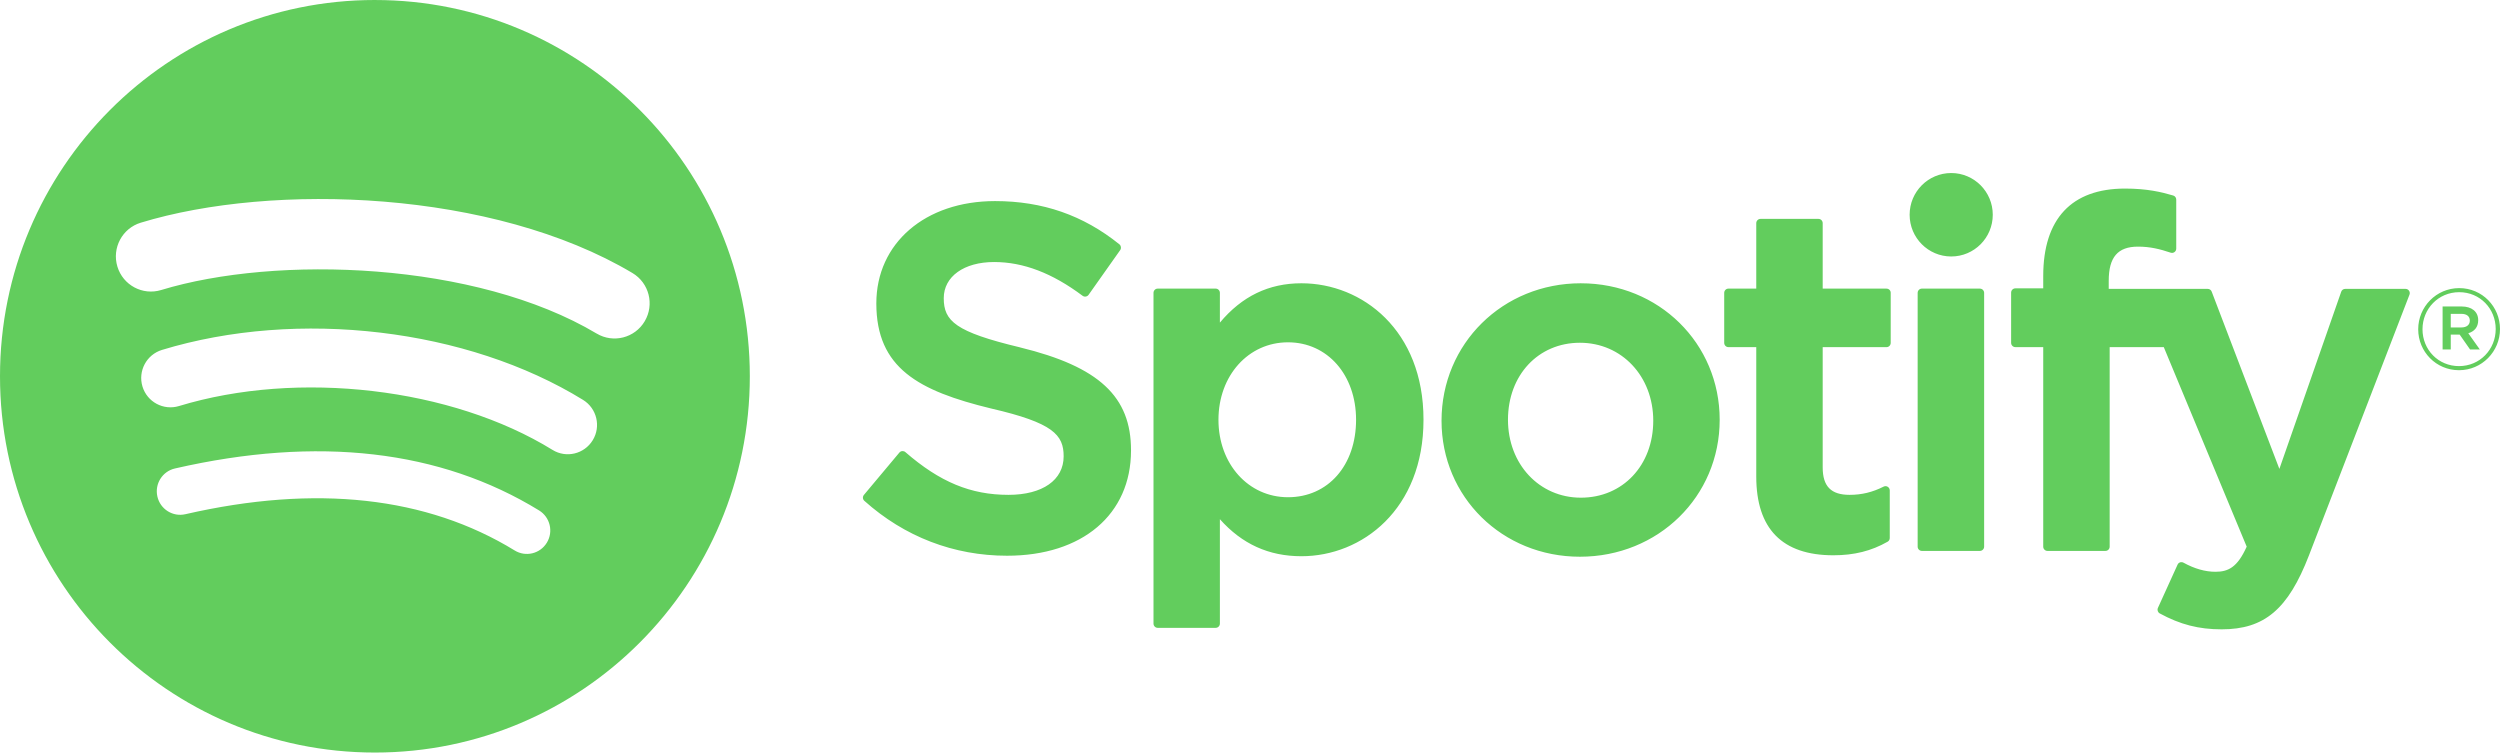
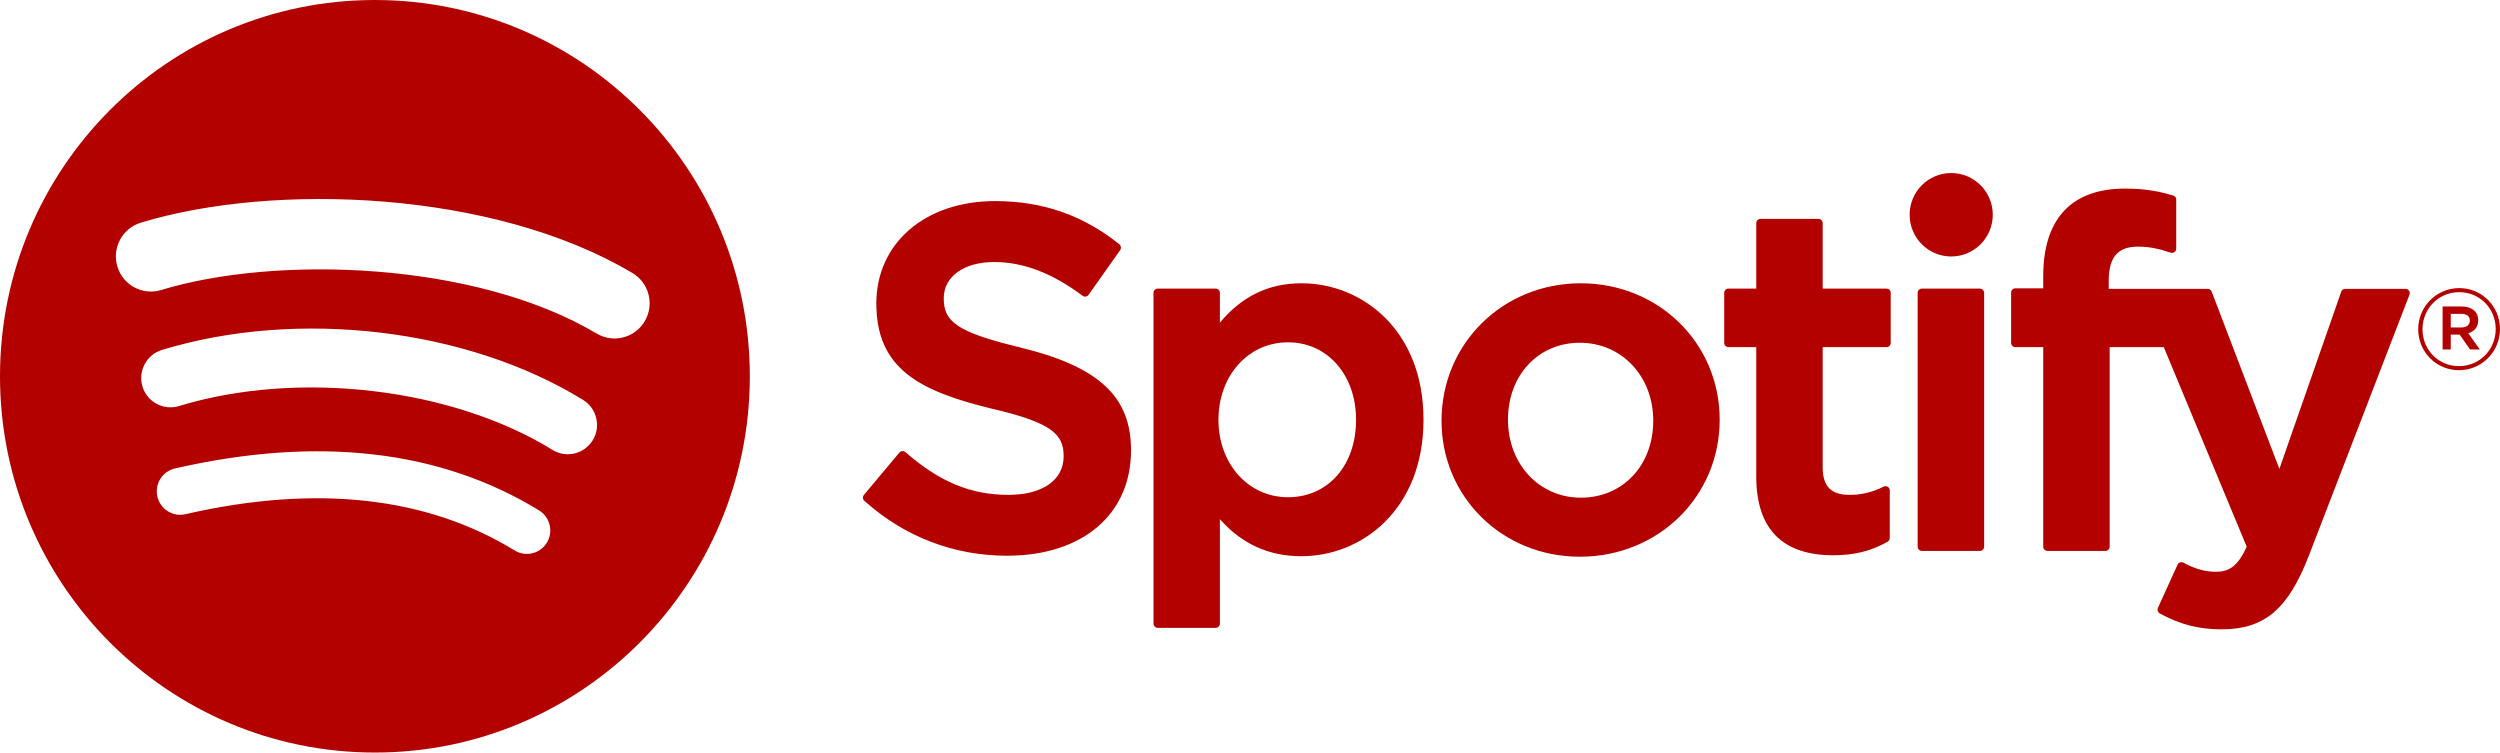
<svg xmlns="http://www.w3.org/2000/svg" width="196" height="59" viewBox="0 0 196 59" fill="none">
-   <path d="M29.393 0C13.16 0 0 13.208 0 29.5C0 45.793 13.16 59 29.393 59C45.627 59 58.786 45.793 58.786 29.5C58.786 13.209 45.627 0.001 29.392 0.001L29.393 0ZM42.872 42.548C42.345 43.414 41.215 43.689 40.352 43.157C33.451 38.926 24.763 37.968 14.532 40.314C13.546 40.54 12.563 39.92 12.339 38.93C12.113 37.94 12.728 36.954 13.716 36.728C24.913 34.161 34.517 35.266 42.265 40.018C43.128 40.55 43.402 41.681 42.872 42.548ZM46.469 34.515C45.806 35.597 44.395 35.939 43.318 35.273C35.417 30.399 23.374 28.988 14.029 31.835C12.817 32.202 11.537 31.517 11.169 30.302C10.804 29.086 11.487 27.804 12.697 27.434C23.371 24.183 36.642 25.758 45.715 31.354C46.792 32.019 47.133 33.435 46.469 34.515ZM46.778 26.151C37.305 20.503 21.676 19.984 12.631 22.739C11.179 23.181 9.643 22.358 9.203 20.901C8.763 19.442 9.582 17.902 11.035 17.459C21.418 14.295 38.678 14.906 49.584 21.405C50.893 22.183 51.322 23.877 50.546 25.186C49.774 26.497 48.082 26.929 46.78 26.151H46.778ZM79.968 27.233C74.892 26.018 73.99 25.166 73.99 23.375C73.99 21.682 75.577 20.543 77.939 20.543C80.227 20.543 82.495 21.408 84.874 23.189C84.945 23.242 85.036 23.264 85.124 23.25C85.215 23.236 85.292 23.187 85.345 23.114L87.823 19.608C87.924 19.463 87.896 19.265 87.76 19.154C84.927 16.874 81.74 15.765 78.013 15.765C72.534 15.765 68.704 19.066 68.704 23.788C68.704 28.852 72.007 30.645 77.714 32.029C82.568 33.152 83.39 34.092 83.39 35.773C83.39 37.637 81.733 38.796 79.066 38.796C76.103 38.796 73.685 37.792 70.982 35.446C70.916 35.386 70.824 35.361 70.74 35.365C70.649 35.372 70.568 35.414 70.512 35.481L67.732 38.8C67.616 38.94 67.63 39.145 67.764 39.264C70.909 42.083 74.776 43.569 78.953 43.569C84.857 43.569 88.672 40.332 88.672 35.319C88.683 31.089 86.159 28.747 79.978 27.238L79.968 27.233ZM102.031 22.209C99.472 22.209 97.373 23.221 95.639 25.294V22.961C95.639 22.777 95.492 22.627 95.309 22.627H90.764C90.581 22.627 90.434 22.777 90.434 22.961V48.889C90.434 49.072 90.581 49.223 90.764 49.223H95.309C95.492 49.223 95.639 49.072 95.639 48.889V40.705C97.373 42.653 99.472 43.608 102.031 43.608C106.786 43.608 111.602 39.934 111.602 32.91C111.609 25.884 106.793 22.209 102.034 22.209L102.031 22.209ZM106.316 32.91C106.316 36.485 104.122 38.983 100.978 38.983C97.871 38.983 95.527 36.372 95.527 32.91C95.527 29.447 97.871 26.837 100.978 26.837C104.07 26.837 106.316 29.391 106.316 32.91ZM123.939 22.209C117.814 22.209 113.016 26.943 113.016 32.986C113.016 38.965 117.783 43.647 123.865 43.647C130.011 43.647 134.823 38.93 134.823 32.91C134.823 26.91 130.043 22.21 123.939 22.21V22.209ZM123.939 39.018C120.682 39.018 118.225 36.39 118.225 32.908C118.225 29.41 120.598 26.872 123.865 26.872C127.144 26.872 129.615 29.499 129.615 32.984C129.615 36.482 127.228 39.018 123.939 39.018ZM147.901 22.627H142.899V17.495C142.899 17.311 142.752 17.161 142.569 17.161H138.024C137.842 17.161 137.691 17.311 137.691 17.495V22.627H135.508C135.325 22.627 135.178 22.777 135.178 22.961V26.881C135.178 27.065 135.325 27.215 135.508 27.215H137.691V37.359C137.691 41.456 139.723 43.534 143.735 43.534C145.363 43.534 146.715 43.196 147.989 42.47C148.094 42.414 148.157 42.301 148.157 42.181V38.447C148.157 38.334 148.097 38.225 147.999 38.165C147.901 38.102 147.778 38.099 147.676 38.151C146.802 38.592 145.956 38.796 145.009 38.796C143.552 38.796 142.899 38.13 142.899 36.644V27.217H147.901C148.083 27.217 148.231 27.067 148.231 26.882V22.963C148.238 22.779 148.09 22.629 147.904 22.629L147.901 22.627ZM165.324 22.647V22.017C165.324 20.162 166.033 19.336 167.619 19.336C168.567 19.336 169.329 19.524 170.181 19.81C170.287 19.843 170.396 19.826 170.48 19.763C170.568 19.7 170.617 19.599 170.617 19.492V15.649C170.617 15.502 170.525 15.372 170.382 15.329C169.483 15.06 168.332 14.784 166.605 14.784C162.411 14.784 160.189 17.156 160.189 21.642V22.607H158.006C157.823 22.607 157.672 22.757 157.672 22.941V26.881C157.672 27.065 157.823 27.215 158.006 27.215H160.189V42.858C160.189 43.044 160.34 43.192 160.522 43.192H165.064C165.25 43.192 165.398 43.044 165.398 42.858V27.216H169.641L176.141 42.858C175.404 44.499 174.678 44.827 173.688 44.827C172.888 44.827 172.042 44.587 171.182 44.112C171.101 44.069 171.003 44.062 170.919 44.087C170.831 44.119 170.757 44.182 170.722 44.267L169.181 47.659C169.107 47.821 169.171 48.008 169.325 48.093C170.933 48.966 172.382 49.34 174.176 49.34C177.531 49.34 179.388 47.768 181.02 43.548L188.903 23.103C188.945 23 188.931 22.884 188.868 22.793C188.808 22.702 188.707 22.648 188.598 22.648H183.866C183.723 22.648 183.596 22.738 183.551 22.872L178.703 36.763L173.396 22.863C173.347 22.733 173.225 22.648 173.088 22.648H165.324V22.647ZM155.222 22.627H150.677C150.495 22.627 150.344 22.777 150.344 22.961V42.858C150.344 43.044 150.495 43.192 150.677 43.192H155.222C155.405 43.192 155.556 43.044 155.556 42.858V22.962C155.556 22.778 155.408 22.628 155.222 22.628V22.627ZM152.976 13.566C151.176 13.566 149.715 15.029 149.715 16.836C149.715 18.644 151.176 20.108 152.976 20.108C154.777 20.108 156.233 18.644 156.233 16.836C156.233 15.029 154.773 13.566 152.976 13.566ZM192.785 29.024C190.988 29.024 189.587 27.575 189.587 25.814C189.587 24.054 191.005 22.588 192.803 22.588C194.6 22.588 196 24.037 196 25.796C196 27.556 194.582 29.024 192.785 29.024ZM192.803 22.907C191.163 22.907 189.924 24.214 189.924 25.814C189.924 27.414 191.156 28.703 192.785 28.703C194.424 28.703 195.663 27.397 195.663 25.796C195.663 24.196 194.431 22.907 192.803 22.907ZM193.512 26.126L194.417 27.397H193.652L192.838 26.231H192.139V27.397H191.5V24.028H192.996C193.778 24.028 194.291 24.428 194.291 25.103C194.294 25.655 193.975 25.993 193.515 26.126H193.512ZM192.971 24.606H192.139V25.672H192.971C193.385 25.672 193.634 25.468 193.634 25.138C193.634 24.792 193.385 24.606 192.971 24.606Z" fill="#62CD5D" />
+   <path d="M29.393 0C13.16 0 0 13.208 0 29.5C0 45.793 13.16 59 29.393 59C45.627 59 58.786 45.793 58.786 29.5C58.786 13.209 45.627 0.001 29.392 0.001L29.393 0ZM42.872 42.548C42.345 43.414 41.215 43.689 40.352 43.157C33.451 38.926 24.763 37.968 14.532 40.314C13.546 40.54 12.563 39.92 12.339 38.93C12.113 37.94 12.728 36.954 13.716 36.728C24.913 34.161 34.517 35.266 42.265 40.018C43.128 40.55 43.402 41.681 42.872 42.548ZM46.469 34.515C45.806 35.597 44.395 35.939 43.318 35.273C35.417 30.399 23.374 28.988 14.029 31.835C12.817 32.202 11.537 31.517 11.169 30.302C10.804 29.086 11.487 27.804 12.697 27.434C23.371 24.183 36.642 25.758 45.715 31.354C46.792 32.019 47.133 33.435 46.469 34.515ZM46.778 26.151C37.305 20.503 21.676 19.984 12.631 22.739C11.179 23.181 9.643 22.358 9.203 20.901C8.763 19.442 9.582 17.902 11.035 17.459C21.418 14.295 38.678 14.906 49.584 21.405C50.893 22.183 51.322 23.877 50.546 25.186C49.774 26.497 48.082 26.929 46.78 26.151H46.778ZM79.968 27.233C74.892 26.018 73.99 25.166 73.99 23.375C73.99 21.682 75.577 20.543 77.939 20.543C80.227 20.543 82.495 21.408 84.874 23.189C84.945 23.242 85.036 23.264 85.124 23.25C85.215 23.236 85.292 23.187 85.345 23.114L87.823 19.608C87.924 19.463 87.896 19.265 87.76 19.154C84.927 16.874 81.74 15.765 78.013 15.765C72.534 15.765 68.704 19.066 68.704 23.788C68.704 28.852 72.007 30.645 77.714 32.029C82.568 33.152 83.39 34.092 83.39 35.773C83.39 37.637 81.733 38.796 79.066 38.796C76.103 38.796 73.685 37.792 70.982 35.446C70.916 35.386 70.824 35.361 70.74 35.365C70.649 35.372 70.568 35.414 70.512 35.481L67.732 38.8C67.616 38.94 67.63 39.145 67.764 39.264C70.909 42.083 74.776 43.569 78.953 43.569C84.857 43.569 88.672 40.332 88.672 35.319C88.683 31.089 86.159 28.747 79.978 27.238L79.968 27.233ZM102.031 22.209C99.472 22.209 97.373 23.221 95.639 25.294V22.961C95.639 22.777 95.492 22.627 95.309 22.627H90.764C90.581 22.627 90.434 22.777 90.434 22.961V48.889C90.434 49.072 90.581 49.223 90.764 49.223H95.309C95.492 49.223 95.639 49.072 95.639 48.889V40.705C97.373 42.653 99.472 43.608 102.031 43.608C106.786 43.608 111.602 39.934 111.602 32.91C111.609 25.884 106.793 22.209 102.034 22.209L102.031 22.209ZM106.316 32.91C106.316 36.485 104.122 38.983 100.978 38.983C97.871 38.983 95.527 36.372 95.527 32.91C95.527 29.447 97.871 26.837 100.978 26.837C104.07 26.837 106.316 29.391 106.316 32.91ZM123.939 22.209C117.814 22.209 113.016 26.943 113.016 32.986C113.016 38.965 117.783 43.647 123.865 43.647C130.011 43.647 134.823 38.93 134.823 32.91C134.823 26.91 130.043 22.21 123.939 22.21V22.209ZM123.939 39.018C120.682 39.018 118.225 36.39 118.225 32.908C118.225 29.41 120.598 26.872 123.865 26.872C127.144 26.872 129.615 29.499 129.615 32.984C129.615 36.482 127.228 39.018 123.939 39.018ZM147.901 22.627H142.899V17.495C142.899 17.311 142.752 17.161 142.569 17.161H138.024C137.842 17.161 137.691 17.311 137.691 17.495V22.627H135.508C135.325 22.627 135.178 22.777 135.178 22.961V26.881C135.178 27.065 135.325 27.215 135.508 27.215H137.691V37.359C137.691 41.456 139.723 43.534 143.735 43.534C145.363 43.534 146.715 43.196 147.989 42.47C148.094 42.414 148.157 42.301 148.157 42.181V38.447C148.157 38.334 148.097 38.225 147.999 38.165C147.901 38.102 147.778 38.099 147.676 38.151C146.802 38.592 145.956 38.796 145.009 38.796C143.552 38.796 142.899 38.13 142.899 36.644V27.217H147.901C148.083 27.217 148.231 27.067 148.231 26.882V22.963C148.238 22.779 148.09 22.629 147.904 22.629L147.901 22.627ZM165.324 22.647V22.017C165.324 20.162 166.033 19.336 167.619 19.336C168.567 19.336 169.329 19.524 170.181 19.81C170.287 19.843 170.396 19.826 170.48 19.763C170.568 19.7 170.617 19.599 170.617 19.492V15.649C170.617 15.502 170.525 15.372 170.382 15.329C169.483 15.06 168.332 14.784 166.605 14.784C162.411 14.784 160.189 17.156 160.189 21.642V22.607H158.006C157.823 22.607 157.672 22.757 157.672 22.941V26.881C157.672 27.065 157.823 27.215 158.006 27.215H160.189V42.858C160.189 43.044 160.34 43.192 160.522 43.192H165.064C165.25 43.192 165.398 43.044 165.398 42.858V27.216H169.641L176.141 42.858C175.404 44.499 174.678 44.827 173.688 44.827C172.888 44.827 172.042 44.587 171.182 44.112C171.101 44.069 171.003 44.062 170.919 44.087C170.831 44.119 170.757 44.182 170.722 44.267L169.181 47.659C169.107 47.821 169.171 48.008 169.325 48.093C170.933 48.966 172.382 49.34 174.176 49.34C177.531 49.34 179.388 47.768 181.02 43.548L188.903 23.103C188.945 23 188.931 22.884 188.868 22.793C188.808 22.702 188.707 22.648 188.598 22.648H183.866C183.723 22.648 183.596 22.738 183.551 22.872L178.703 36.763L173.396 22.863C173.347 22.733 173.225 22.648 173.088 22.648H165.324V22.647ZM155.222 22.627H150.677C150.495 22.627 150.344 22.777 150.344 22.961V42.858C150.344 43.044 150.495 43.192 150.677 43.192H155.222C155.405 43.192 155.556 43.044 155.556 42.858V22.962C155.556 22.778 155.408 22.628 155.222 22.628V22.627ZM152.976 13.566C151.176 13.566 149.715 15.029 149.715 16.836C149.715 18.644 151.176 20.108 152.976 20.108C154.777 20.108 156.233 18.644 156.233 16.836C156.233 15.029 154.773 13.566 152.976 13.566ZM192.785 29.024C190.988 29.024 189.587 27.575 189.587 25.814C189.587 24.054 191.005 22.588 192.803 22.588C194.6 22.588 196 24.037 196 25.796C196 27.556 194.582 29.024 192.785 29.024ZM192.803 22.907C191.163 22.907 189.924 24.214 189.924 25.814C189.924 27.414 191.156 28.703 192.785 28.703C194.424 28.703 195.663 27.397 195.663 25.796C195.663 24.196 194.431 22.907 192.803 22.907ZM193.512 26.126L194.417 27.397H193.652L192.838 26.231H192.139V27.397H191.5V24.028H192.996C193.778 24.028 194.291 24.428 194.291 25.103C194.294 25.655 193.975 25.993 193.515 26.126H193.512ZM192.971 24.606H192.139V25.672H192.971C193.385 25.672 193.634 25.468 193.634 25.138C193.634 24.792 193.385 24.606 192.971 24.606Z" fill="#B30100" />
</svg>
